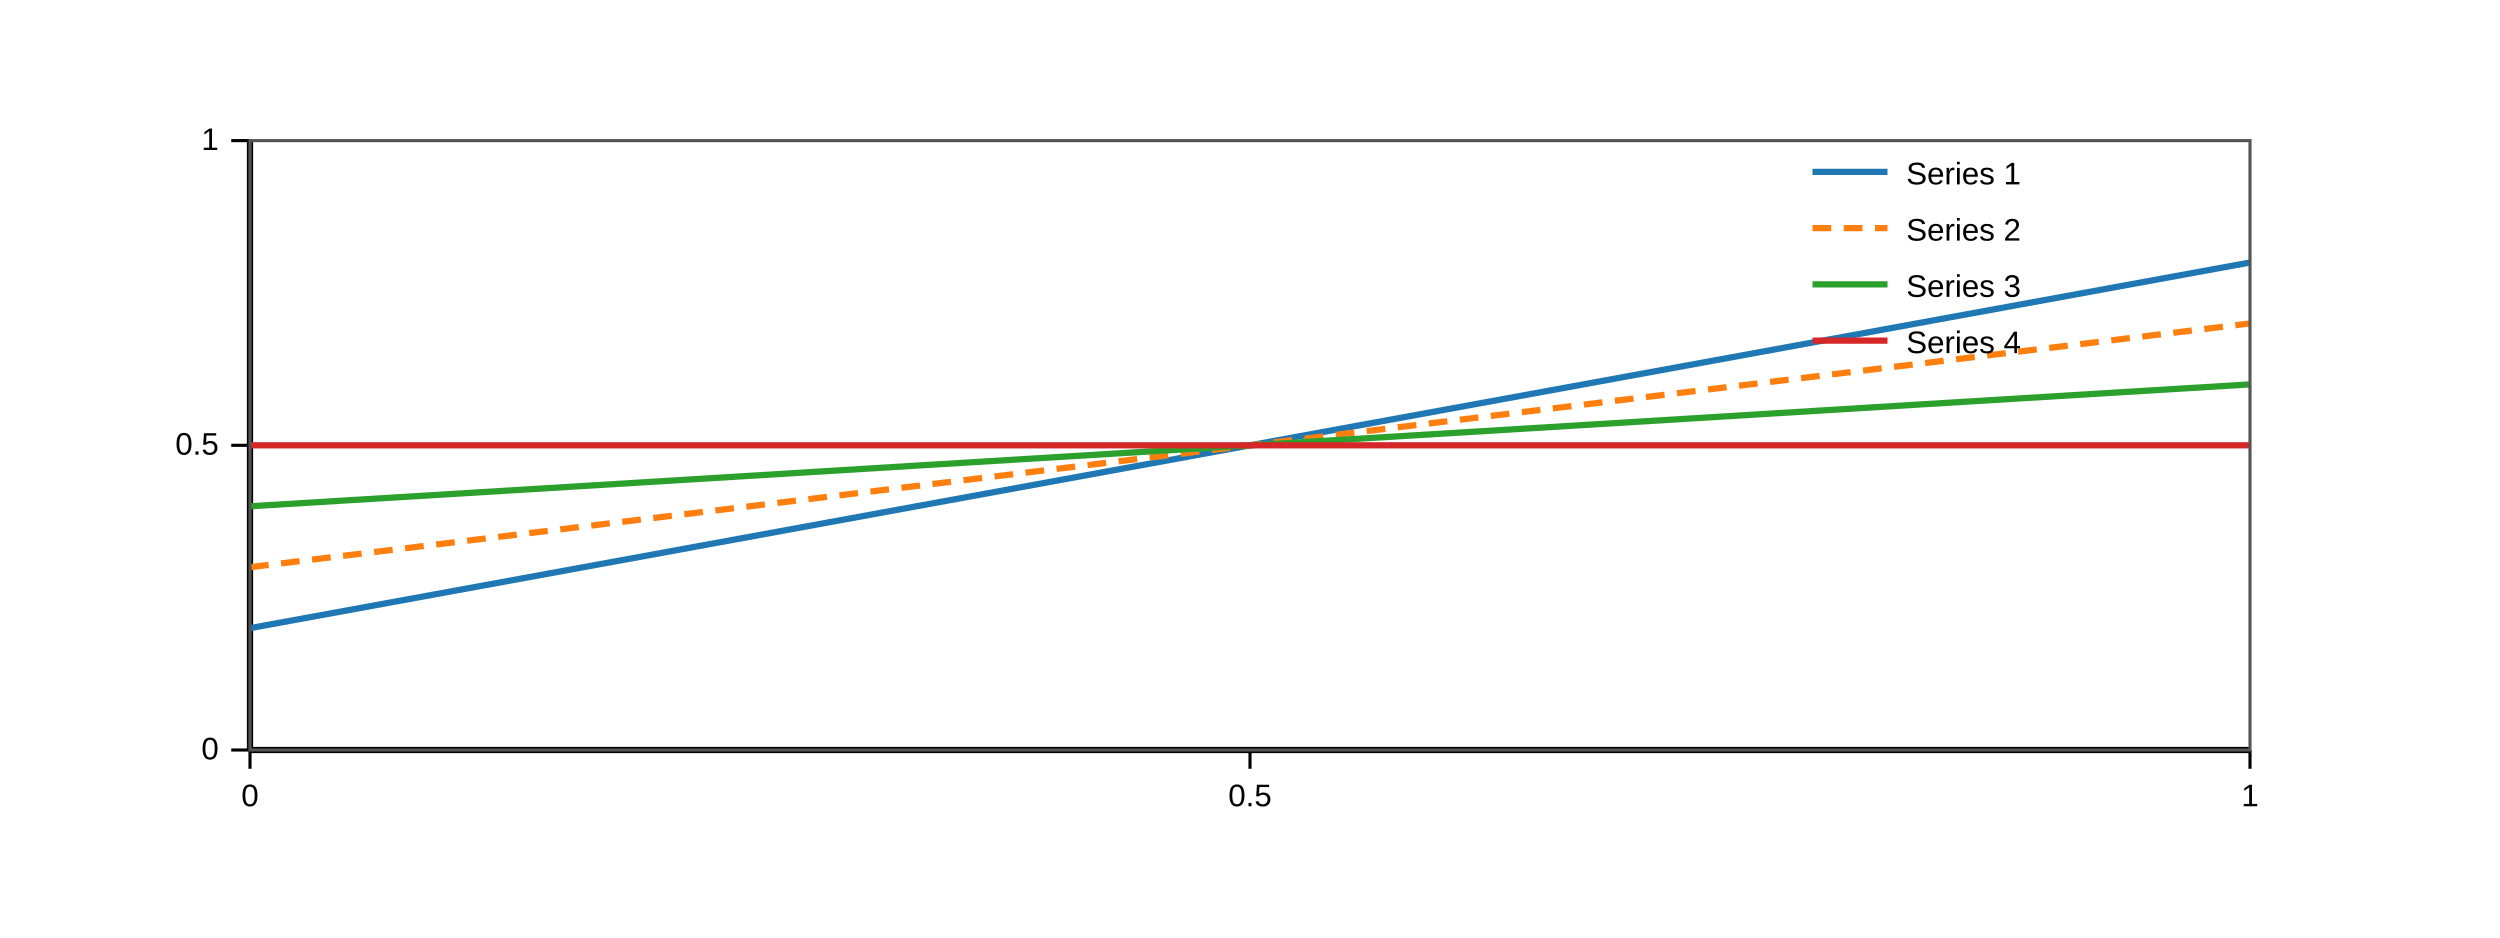
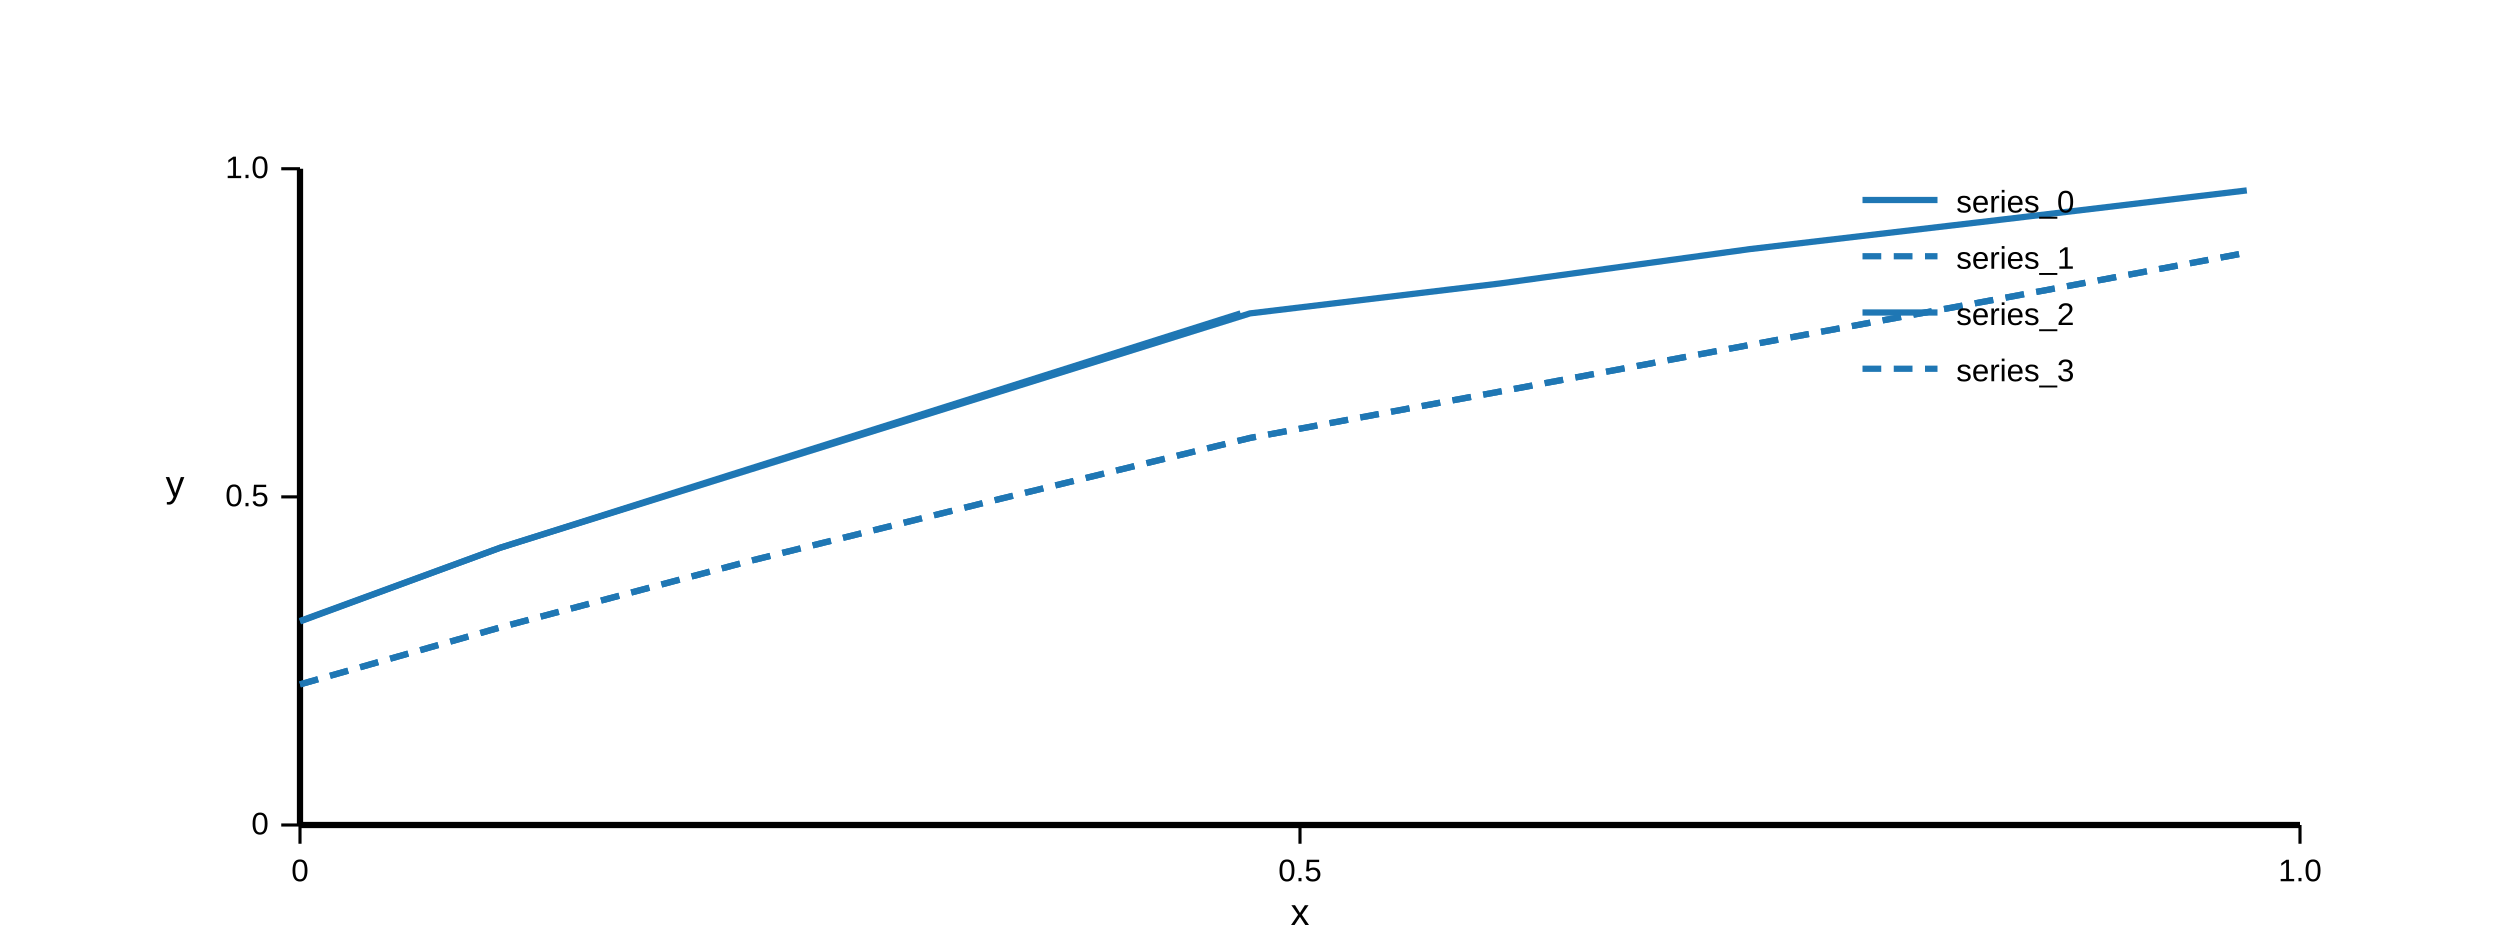
<svg xmlns="http://www.w3.org/2000/svg" baseProfile="full" height="300" version="1.1" width="800">
  <defs />
  <g id="figure_root">
    <g id="g_axes">
-       <line stroke="#000000" stroke-width="2" x1="80.0" x2="720.0" y1="240.0" y2="240.0" />
-       <line stroke="#000000" stroke-width="2" x1="80.0" x2="80.0" y1="240.0" y2="45.0" />
-       <line stroke="#000000" stroke-width="1" x1="80.0" x2="80.0" y1="240.0" y2="246.0" />
-       <line stroke="#000000" stroke-width="1" x1="400.0" x2="400.0" y1="240.0" y2="246.0" />
-       <line stroke="#000000" stroke-width="1" x1="720.0" x2="720.0" y1="240.0" y2="246.0" />
-       <line stroke="#000000" stroke-width="1" x1="74.0" x2="80.0" y1="240.0" y2="240.0" />
-       <line stroke="#000000" stroke-width="1" x1="74.0" x2="80.0" y1="142.5" y2="142.5" />
-       <line stroke="#000000" stroke-width="1" x1="74.0" x2="80.0" y1="45.0" y2="45.0" />
+       <line stroke="#000000" stroke-width="2" x1="96.0" x2="736.0" y1="264.0" y2="264.0" />
+       <line stroke="#000000" stroke-width="2" x1="96.0" x2="96.0" y1="264.0" y2="54.0" />
+       <line stroke="#000000" stroke-width="1" x1="96.0" x2="96.0" y1="264.0" y2="270.0" />
+       <line stroke="#000000" stroke-width="1" x1="416.0" x2="416.0" y1="264.0" y2="270.0" />
+       <line stroke="#000000" stroke-width="1" x1="736.0" x2="736.0" y1="264.0" y2="270.0" />
+       <line stroke="#000000" stroke-width="1" x1="90.0" x2="96.0" y1="264.0" y2="264.0" />
+       <line stroke="#000000" stroke-width="1" x1="90.0" x2="96.0" y1="159.0" y2="159.0" />
+       <line stroke="#000000" stroke-width="1" x1="90.0" x2="96.0" y1="54.0" y2="54.0" />
    </g>
    <g id="g_curves">
-       <polyline fill="none" id="series_series_1" points="80.0,201.0 186.688,181.5 293.312,162.0 400.0,142.5 506.688,123.0 613.312,103.5 720.0,84.0" stroke="#1f77b4" stroke-width="2.0" />
-       <polyline class="dashed" fill="none" id="series_series_2" points="80.0,181.5 186.688,168.493 293.312,155.507 400.0,142.5 506.688,129.493 613.312,116.507 720.0,103.5" stroke="#ff7f0e" stroke-dasharray="6.0,4.0" stroke-width="2.0" />
-       <polyline fill="none" id="series_series_3" points="80.0,162.0 186.688,155.507 293.312,148.993 400.0,142.5 506.688,136.007 613.312,129.493 720.0,123.0" stroke="#2ca02c" stroke-width="2.0" />
-       <polyline fill="none" id="series_series_4" points="80.0,142.5 186.688,142.5 293.312,142.5 400.0,142.5 506.688,142.5 613.312,142.5 720.0,142.5" stroke="#d62728" stroke-width="2.0" />
+       <polyline fill="none" id="series_series_0" points="96.0,198.711 160.0,175.296 238.976,150.285 318.016,125.295 396.992,100.284" stroke="#1f77b4" stroke-width="2.0" />
+       <polyline class="dashed" fill="none" id="series_series_1" points="96.0,218.997 160.0,200.79 240.0,179.496 320.0,159.651 400.0,140.142 480.0,125.295 560.0,110.364 640.0,95.58 718.976,80.859" stroke="#1f77b4" stroke-dasharray="6,4" stroke-width="2.0" />
+       <polyline fill="none" id="series_series_2" points="96.0,198.858 160.0,175.296 240.0,150.285 320.0,125.295 400.0,100.284 480.0,90.708 560.0,79.704 640.0,70.338 718.976,60.93" stroke="#1f77b4" stroke-width="2.0" />
+       <polyline class="dashed" fill="none" id="series_series_3" points="96.0,218.997 160.0,200.79 240.0,179.496 320.0,159.651 400.0,140.142 480.0,125.295 560.0,110.364 640.0,95.58 718.976,80.859" stroke="#1f77b4" stroke-dasharray="6,4" stroke-width="2.0" />
    </g>
    <g id="g_annotations">
      <g id="legend">
-         <line stroke="#1f77b4" stroke-width="2.0" x1="580.0" x2="604.0" y1="55.0" y2="55.0" />
-         <line class="dashed" stroke="#ff7f0e" stroke-dasharray="6.0,4.0" stroke-width="2.0" x1="580.0" x2="604.0" y1="73.0" y2="73.0" />
-         <line stroke="#2ca02c" stroke-width="2.0" x1="580.0" x2="604.0" y1="91.0" y2="91.0" />
-         <line stroke="#d62728" stroke-width="2.0" x1="580.0" x2="604.0" y1="109.0" y2="109.0" />
+         <line stroke="#1f77b4" stroke-width="2.0" x1="596.0" x2="620.0" y1="64.0" y2="64.0" />
+         <line class="dashed" stroke="#1f77b4" stroke-dasharray="6,4" stroke-width="2.0" x1="596.0" x2="620.0" y1="82.0" y2="82.0" />
+         <line stroke="#1f77b4" stroke-width="2.0" x1="596.0" x2="620.0" y1="100.0" y2="100.0" />
+         <line class="dashed" stroke="#1f77b4" stroke-dasharray="6,4" stroke-width="2.0" x1="596.0" x2="620.0" y1="118.0" y2="118.0" />
      </g>
-       <rect fill="none" height="195.0" id="geom_rect_00" stroke="#555555" stroke-width="1.0" width="640.0" x="80.0" y="45.0" />
    </g>
    <g id="g_text">
-       <text fill="#000000" font-family="Arial, sans-serif" font-size="10" id="txt_tick_x_0" text-anchor="middle" x="80.0" y="258.0">0</text>
-       <text fill="#000000" font-family="Arial, sans-serif" font-size="10" id="txt_tick_x_1" text-anchor="middle" x="400.0" y="258.0">0.5</text>
-       <text fill="#000000" font-family="Arial, sans-serif" font-size="10" id="txt_tick_x_2" text-anchor="middle" x="720.0" y="258.0">1</text>
-       <text fill="#000000" font-family="Arial, sans-serif" font-size="10" id="txt_tick_y_0" text-anchor="end" x="70.0" y="243.0">0</text>
-       <text fill="#000000" font-family="Arial, sans-serif" font-size="10" id="txt_tick_y_1" text-anchor="end" x="70.0" y="145.5">0.5</text>
-       <text fill="#000000" font-family="Arial, sans-serif" font-size="10" id="txt_tick_y_2" text-anchor="end" x="70.0" y="48.0">1</text>
-       <text fill="#000000" font-family="Arial, sans-serif" font-size="10" id="txt_legend_series_1" text-anchor="start" x="610.0" y="59.0">Series 1</text>
-       <text fill="#000000" font-family="Arial, sans-serif" font-size="10" id="txt_legend_series_2" text-anchor="start" x="610.0" y="77.0">Series 2</text>
-       <text fill="#000000" font-family="Arial, sans-serif" font-size="10" id="txt_legend_series_3" text-anchor="start" x="610.0" y="95.0">Series 3</text>
-       <text fill="#000000" font-family="Arial, sans-serif" font-size="10" id="txt_legend_series_4" text-anchor="start" x="610.0" y="113.0">Series 4</text>
+       <text fill="#000000" font-family="Arial, sans-serif" font-size="10" id="txt_tick_x_0" text-anchor="middle" x="96.0" y="282.0">0</text>
+       <text fill="#000000" font-family="Arial, sans-serif" font-size="10" id="txt_tick_x_1" text-anchor="middle" x="416.0" y="282.0">0.5</text>
+       <text fill="#000000" font-family="Arial, sans-serif" font-size="10" id="txt_tick_x_2" text-anchor="middle" x="736.0" y="282.0">1.0</text>
+       <text fill="#000000" font-family="Arial, sans-serif" font-size="10" id="txt_tick_y_0" text-anchor="end" x="86.0" y="267.0">0</text>
+       <text fill="#000000" font-family="Arial, sans-serif" font-size="10" id="txt_tick_y_1" text-anchor="end" x="86.0" y="162.0">0.5</text>
+       <text fill="#000000" font-family="Arial, sans-serif" font-size="10" id="txt_tick_y_2" text-anchor="end" x="86.0" y="57.0">1.0</text>
+       <text fill="#000000" font-family="Arial, sans-serif" font-size="12" id="txt_axis_x" text-anchor="middle" x="416.0" y="296.0">x</text>
+       <text fill="#000000" font-family="Arial, sans-serif" font-size="12" id="txt_axis_y" text-anchor="middle" x="56.0" y="159.0">y</text>
+       <text fill="#000000" font-family="Arial, sans-serif" font-size="10" id="txt_legend_series_0" text-anchor="start" x="626.0" y="68.0">series_0</text>
+       <text fill="#000000" font-family="Arial, sans-serif" font-size="10" id="txt_legend_series_1" text-anchor="start" x="626.0" y="86.0">series_1</text>
+       <text fill="#000000" font-family="Arial, sans-serif" font-size="10" id="txt_legend_series_2" text-anchor="start" x="626.0" y="104.0">series_2</text>
+       <text fill="#000000" font-family="Arial, sans-serif" font-size="10" id="txt_legend_series_3" text-anchor="start" x="626.0" y="122.0">series_3</text>
    </g>
    <g id="g_markers" />
  </g>
</svg>
